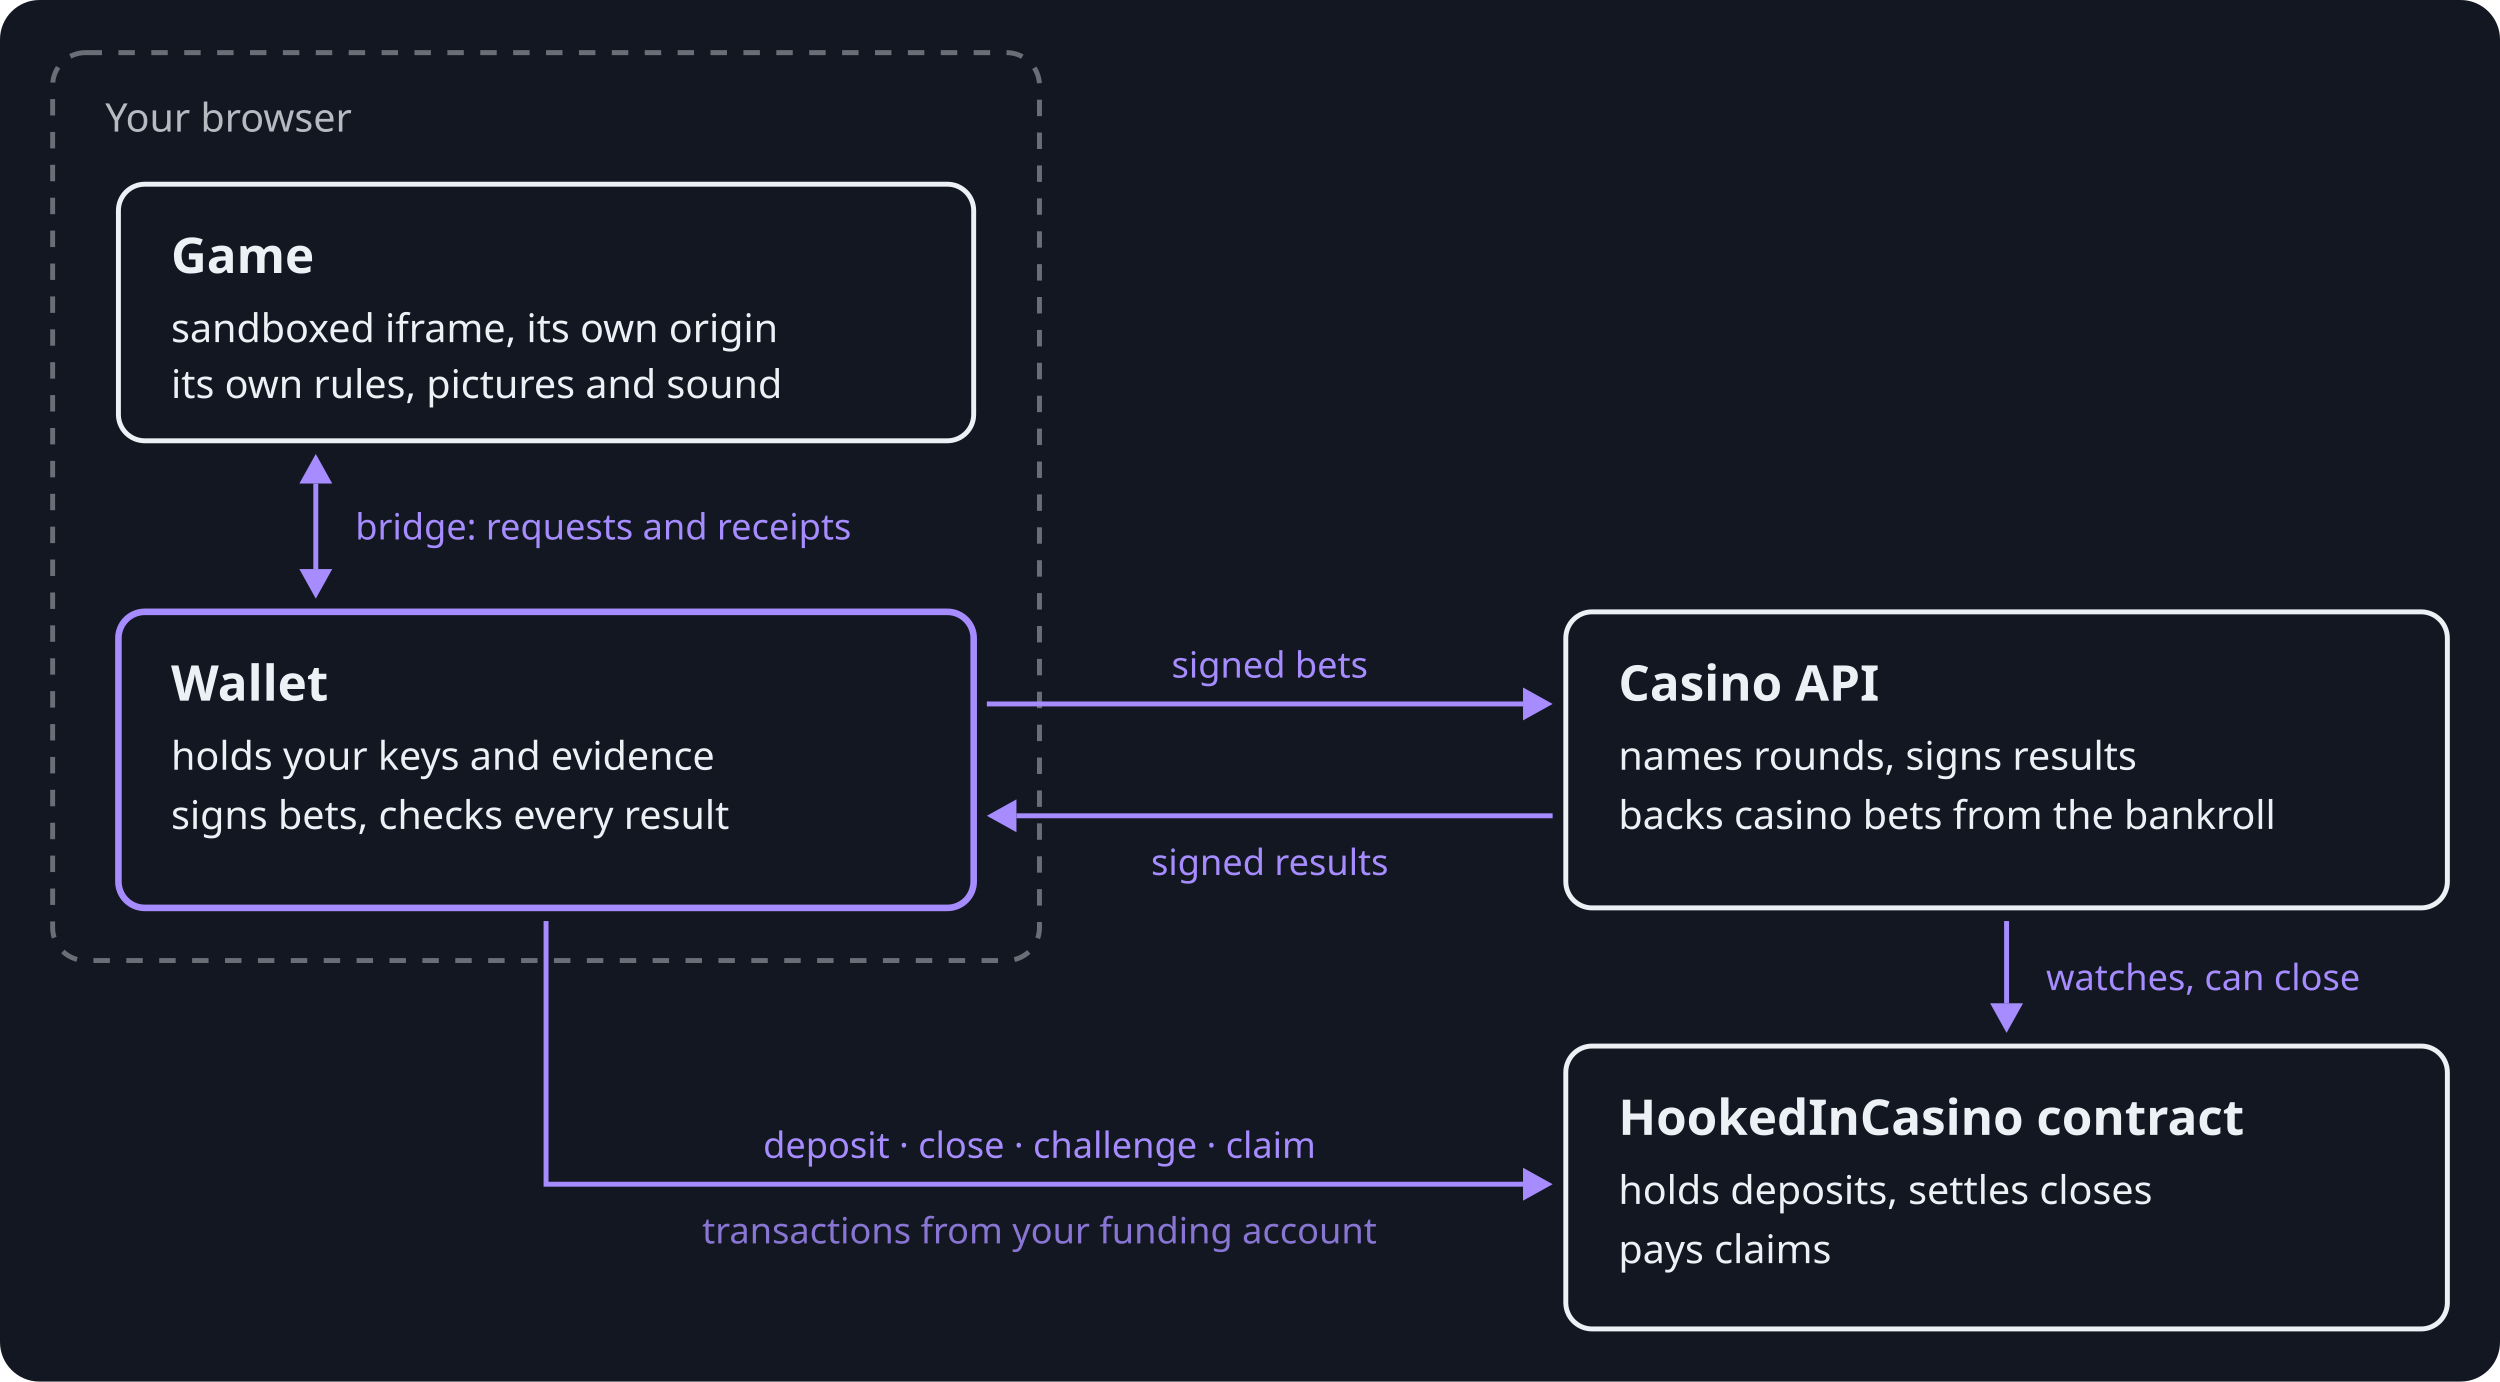
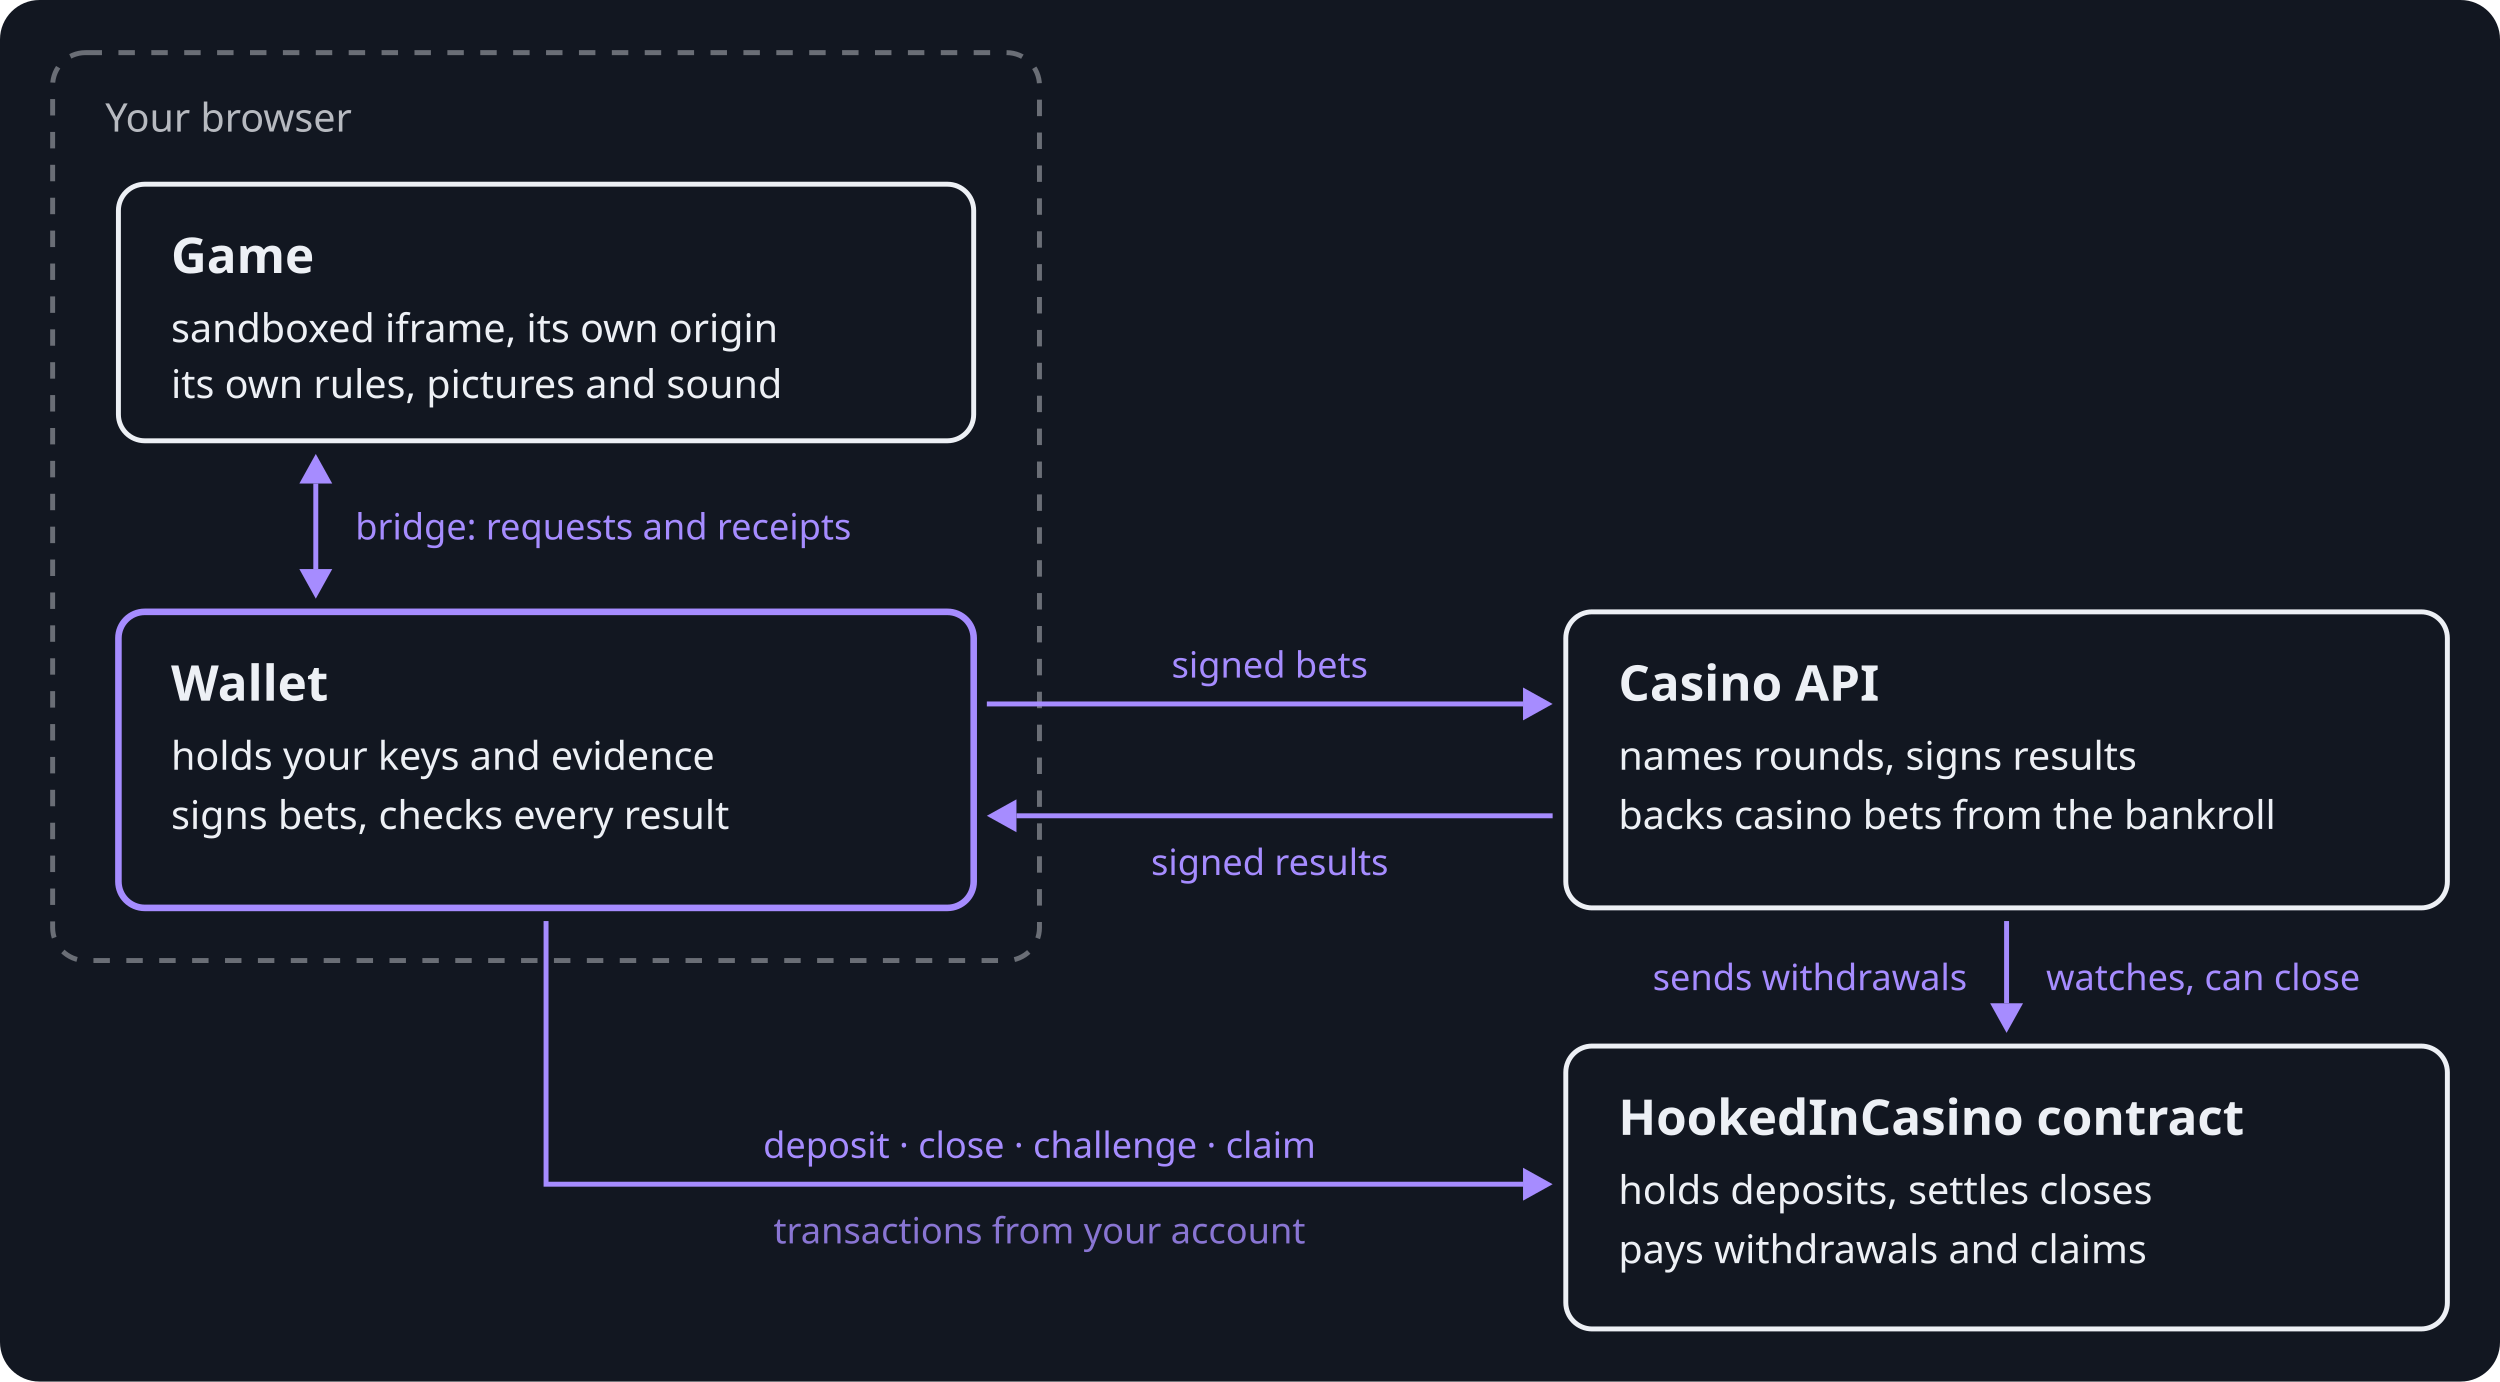
<svg xmlns="http://www.w3.org/2000/svg" width="760" height="420" viewBox="0 0 760 420" role="img" aria-labelledby="title desc" font-family="system-ui, sans-serif">
  <rect width="760" height="420" rx="12" fill="#121721" />
  <g fill="none" stroke-width="1.5">
    <rect x="16" y="16" width="300" height="276" rx="10" stroke="#edf0f5" stroke-opacity="0.4" stroke-dasharray="5 5" />
    <rect x="36" y="56" width="260" height="78" rx="8" stroke="#edf0f5" />
    <rect x="36" y="186" width="260" height="90" rx="8" stroke="#a68cff" stroke-width="2" />
    <rect x="476" y="186" width="268" height="90" rx="8" stroke="#edf0f5" />
    <rect x="476" y="318" width="268" height="86" rx="8" stroke="#edf0f5" />
  </g>
  <g fill="none" stroke="#a68cff" stroke-width="1.5">
    <path d="M96 147V173" />
    <path d="M300 214H463" />
    <path d="M472 248H309" />
    <path d="M610 280V305" />
    <path d="M166 280V360H463" />
  </g>
  <g fill="#a68cff">
    <polygon points="96,138 91,147 101,147" />
    <polygon points="96,182 91,173 101,173" />
    <polygon points="472,214 463,209 463,219" />
    <polygon points="300,248 309,243 309,253" />
    <polygon points="610,314 605,305 615,305" />
    <polygon points="472,360 463,355 463,365" />
  </g>
  <g fill="#edf0f5" font-size="12">
    <text x="32" y="40" fill-opacity="0.75">Your browser</text>
    <text x="52" y="83" font-size="15" font-weight="600">Game</text>
    <text x="52" y="104">sandboxed iframe, its own origin</text>
    <text x="52" y="121">its own rules, pictures and sound</text>
    <text x="52" y="213" font-size="15" font-weight="600">Wallet</text>
    <text x="52" y="234">holds your keys and evidence</text>
    <text x="52" y="252">signs bets, checks every result</text>
    <text x="492" y="213" font-size="15" font-weight="600">Casino API</text>
    <text x="492" y="234">names rounds, signs results</text>
    <text x="492" y="252">backs casino bets from the bankroll</text>
    <text x="492" y="345" font-size="15" font-weight="600">HookedInCasino contract</text>
    <text x="492" y="366">holds deposits, settles closes</text>
-     <text x="492" y="384">pays claims</text>
+     <text x="492" y="384">pays withdrawals and claims</text>
  </g>
  <g fill="#a68cff" font-size="11">
    <text x="108" y="164">bridge: requests and receipts</text>
    <text x="386" y="206" text-anchor="middle">signed bets</text>
    <text x="386" y="266" text-anchor="middle">signed results</text>
+     <text x="598" y="301" text-anchor="end">sends withdrawals</text>
    <text x="622" y="301">watches, can close</text>
    <text x="316" y="352" text-anchor="middle">deposit · close · challenge · claim</text>
-     <text x="316" y="378" text-anchor="middle" fill-opacity="0.8">transactions from your funding account</text>
+     <text x="316" y="378" text-anchor="middle" fill-opacity="0.8">transactions from your account</text>
  </g>
</svg>
